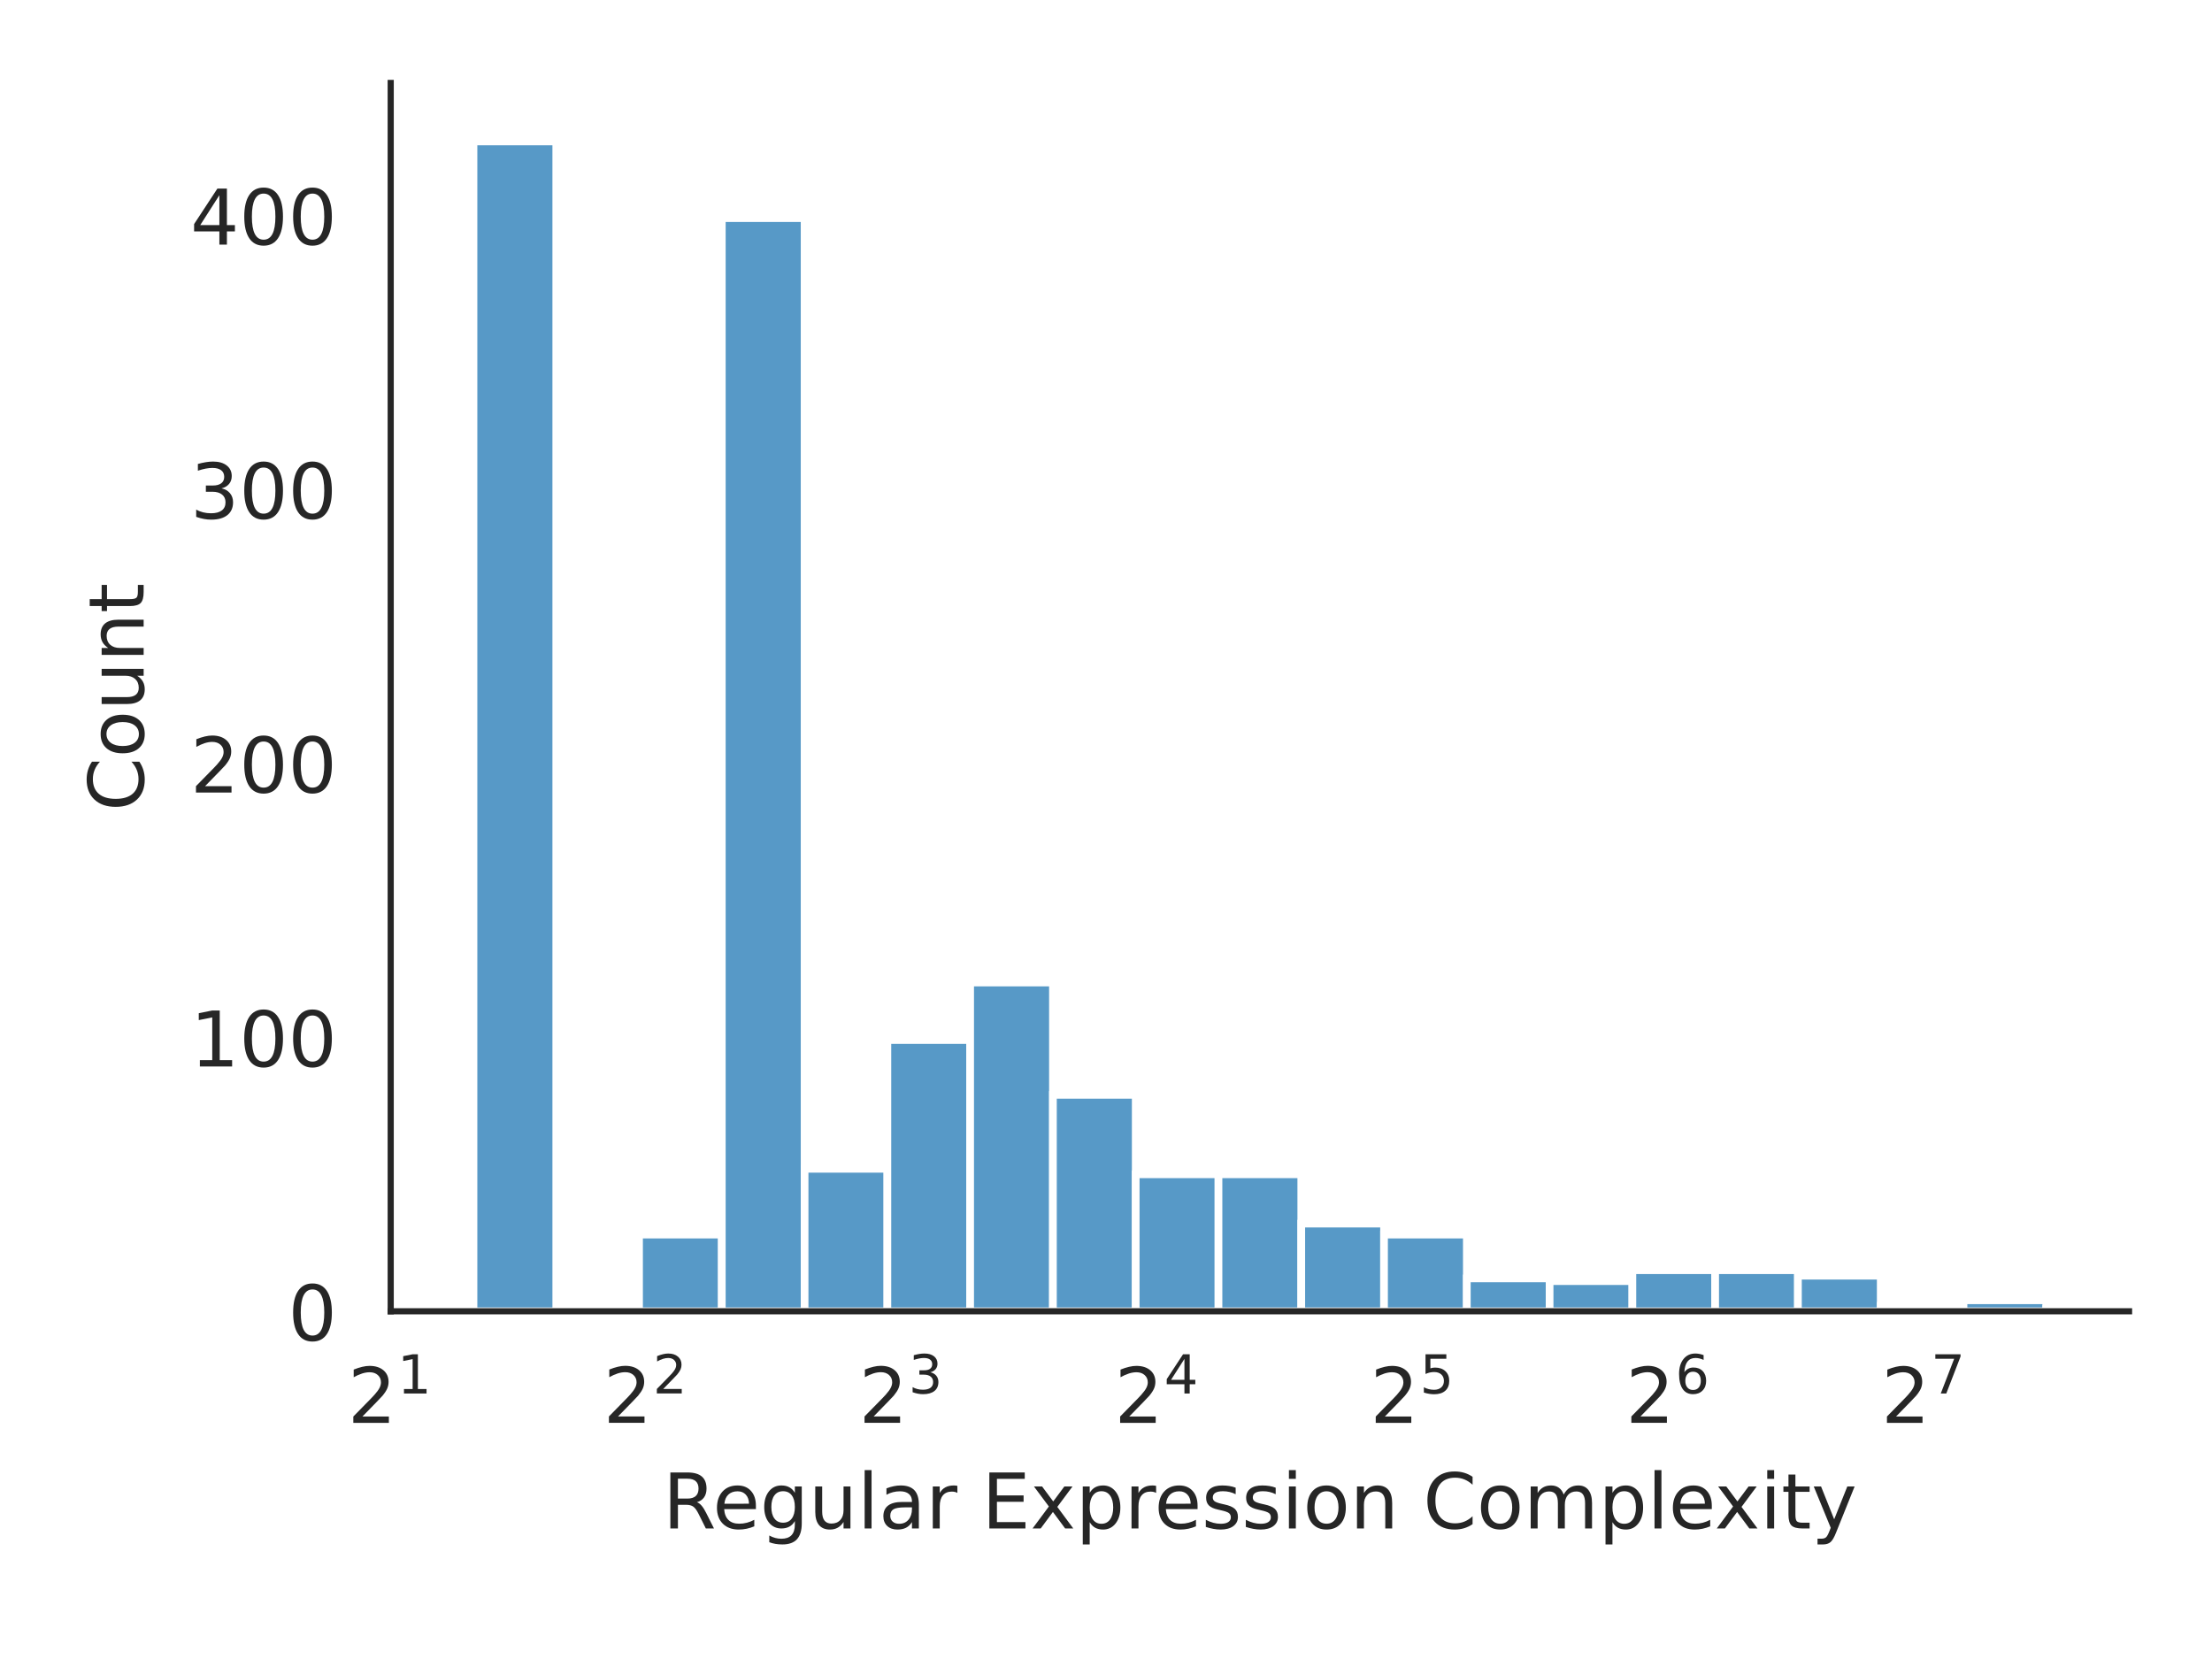
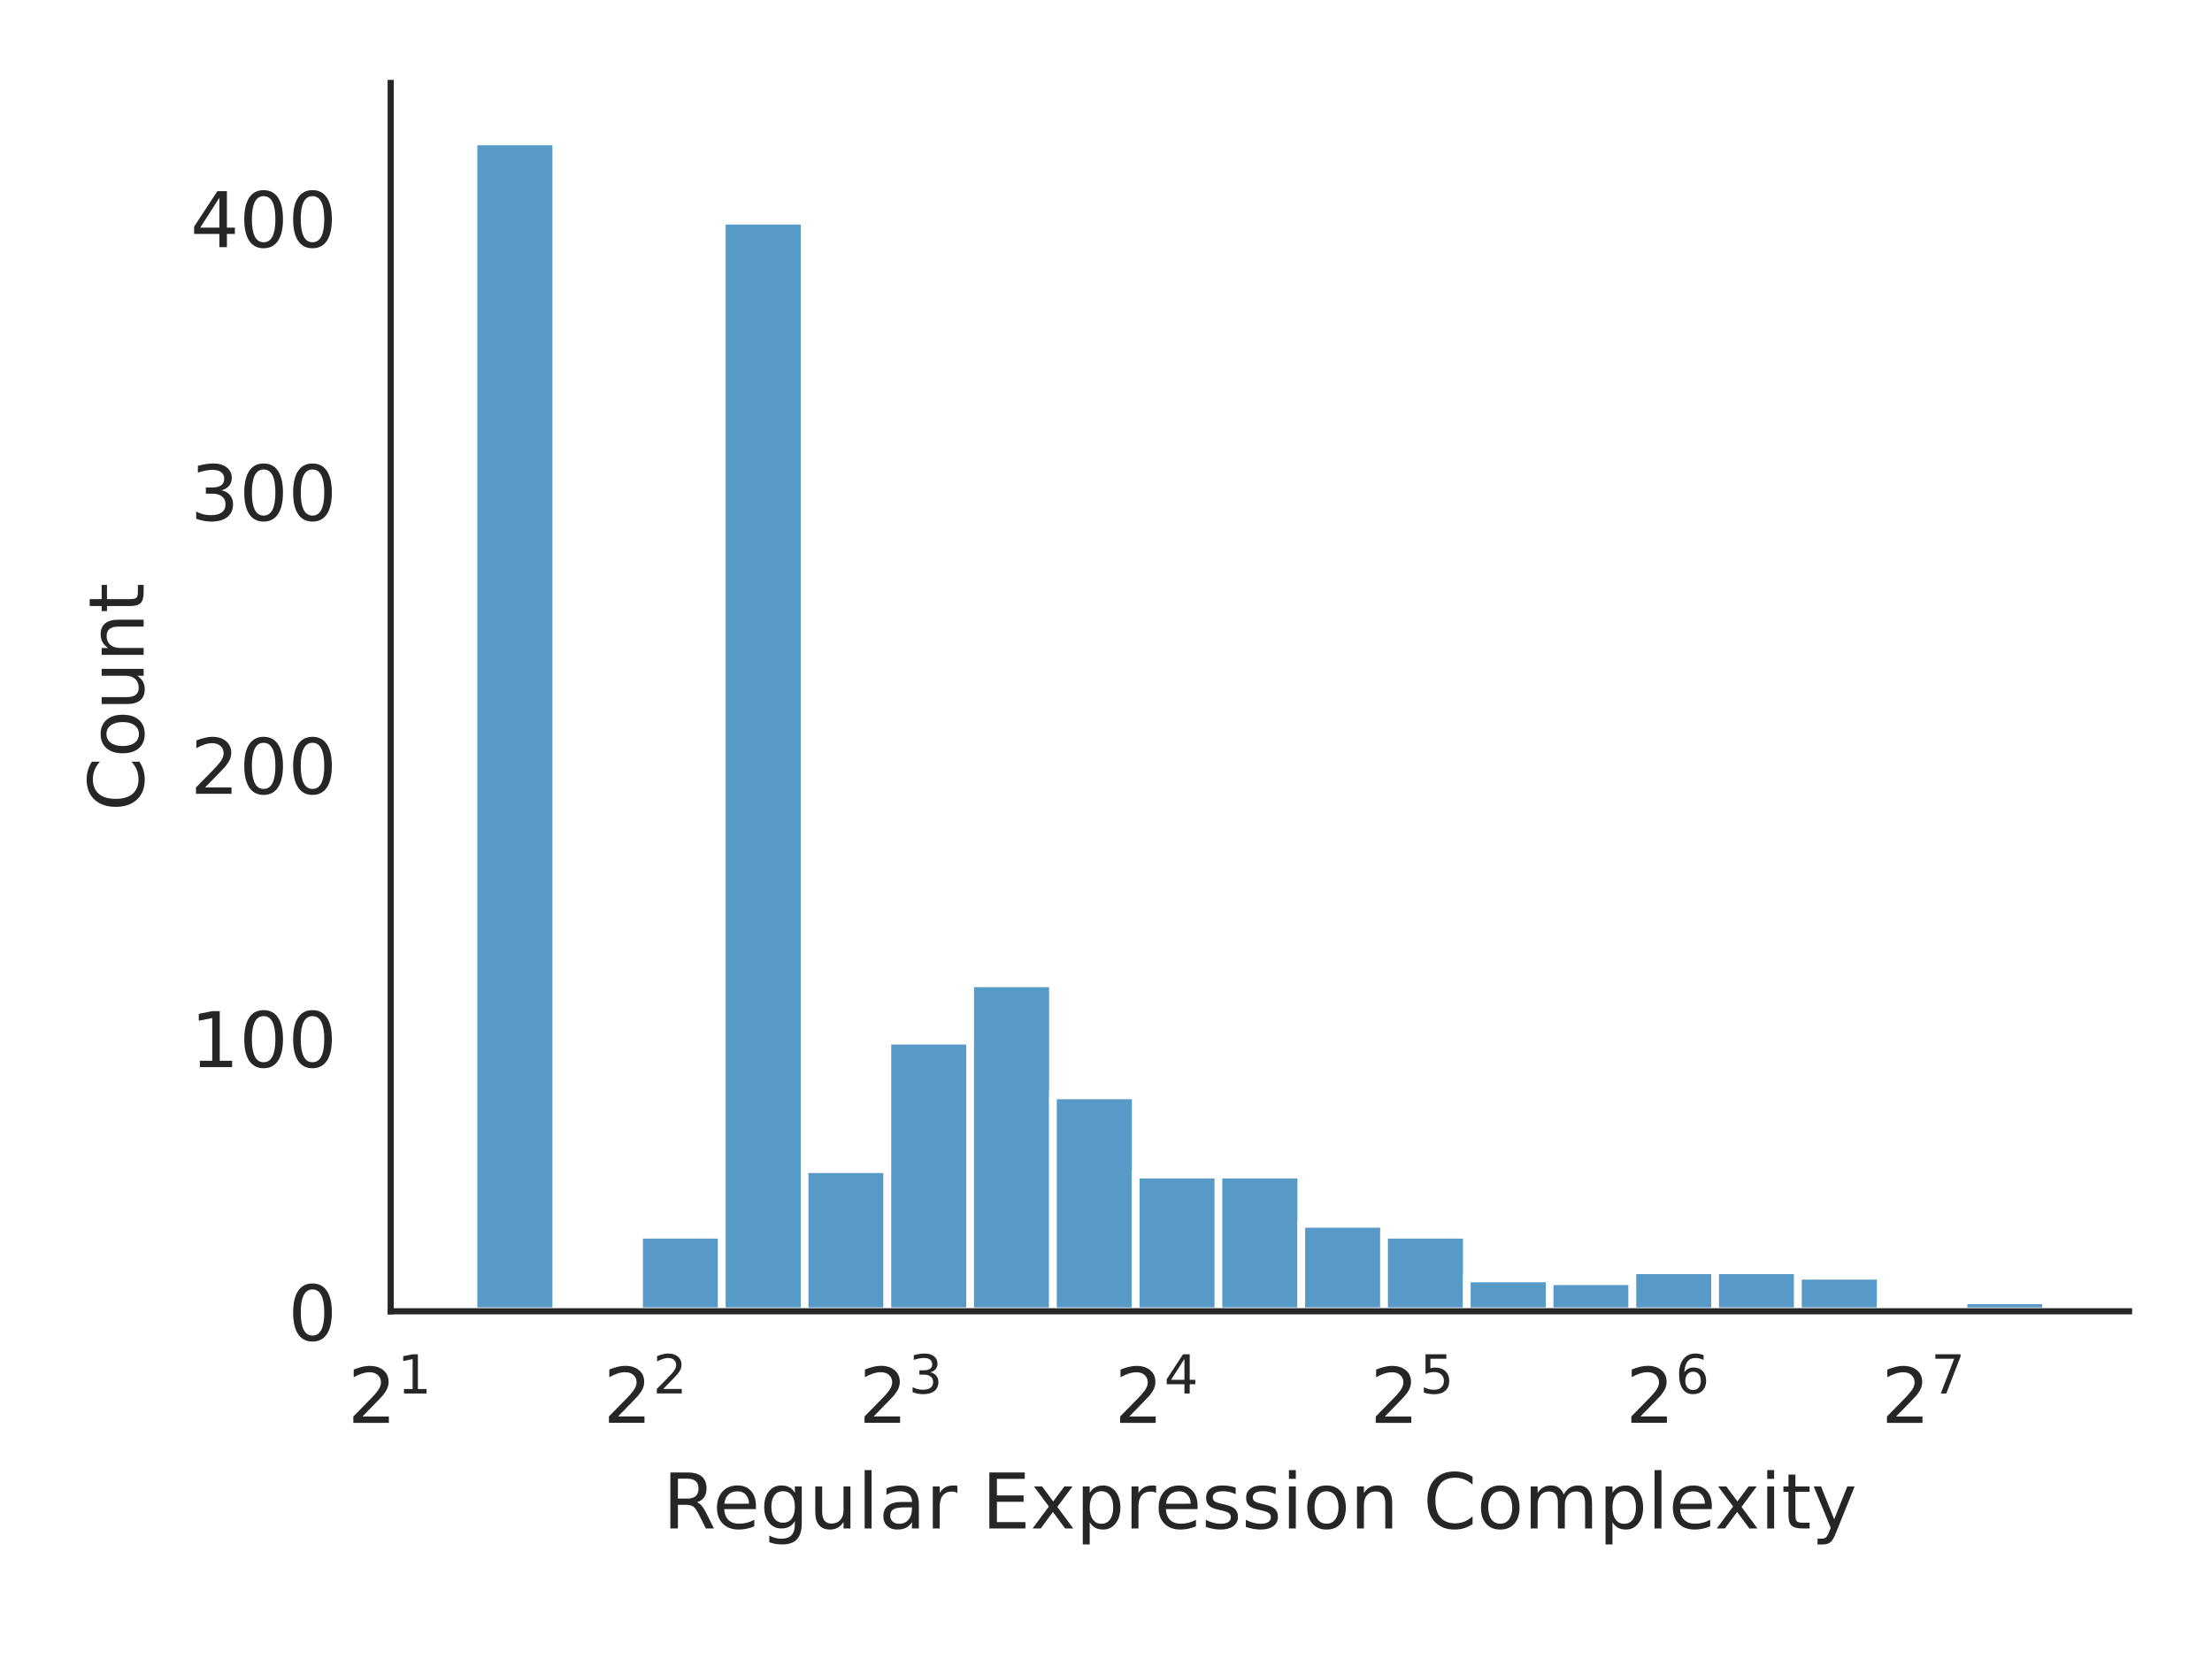
<svg xmlns="http://www.w3.org/2000/svg" xmlns:xlink="http://www.w3.org/1999/xlink" width="288pt" height="216pt" viewBox="0 0 288 216" version="1.1">
  <defs>
    <style type="text/css">*{stroke-linejoin: round; stroke-linecap: butt}</style>
  </defs>
  <g id="figure_1">
    <g id="patch_1">
      <path d="M 0 216  L 288 216  L 288 0  L 0 0  z " style="fill: #ffffff" />
    </g>
    <g id="axes_1">
      <g id="patch_2">
        <path d="M 50.87 170.728  L 277.2 170.728  L 277.2 10.8  L 50.87 10.8  z " style="fill: #ffffff" />
      </g>
      <g id="matplotlib.axis_1">
        <g id="xtick_1">
          <g id="text_1">
            <g style="fill: #262626" transform="translate(45.27 185.3264) scale(0.1 -0.1)">
              <defs>
                <path id="DejaVuSans-32" d="M 1228 531  L 3431 531  L 3431 0  L 469 0  L 469 531  Q 828 903 1448 1529  Q 2069 2156 2228 2338  Q 2531 2678 2651 2914  Q 2772 3150 2772 3378  Q 2772 3750 2511 3984  Q 2250 4219 1831 4219  Q 1534 4219 1204 4116  Q 875 4013 500 3803  L 500 4441  Q 881 4594 1212 4672  Q 1544 4750 1819 4750  Q 2544 4750 2975 4387  Q 3406 4025 3406 3419  Q 3406 3131 3298 2873  Q 3191 2616 2906 2266  Q 2828 2175 2409 1742  Q 1991 1309 1228 531  z " transform="scale(0.015625)" />
                <path id="DejaVuSans-31" d="M 794 531  L 1825 531  L 1825 4091  L 703 3866  L 703 4441  L 1819 4666  L 2450 4666  L 2450 531  L 3481 531  L 3481 0  L 794 0  L 794 531  z " transform="scale(0.015625)" />
              </defs>
              <use xlink:href="#DejaVuSans-32" transform="translate(0 0.684375)" />
              <use xlink:href="#DejaVuSans-31" transform="translate(64.58008 38.96563) scale(0.7)" />
            </g>
          </g>
        </g>
        <g id="xtick_2">
          <g id="text_2">
            <g style="fill: #262626" transform="translate(78.54942 185.3264) scale(0.1 -0.1)">
              <use xlink:href="#DejaVuSans-32" transform="translate(0 0.765625)" />
              <use xlink:href="#DejaVuSans-32" transform="translate(64.58008 39.04688) scale(0.7)" />
            </g>
          </g>
        </g>
        <g id="xtick_3">
          <g id="text_3">
            <g style="fill: #262626" transform="translate(111.8288 185.3264) scale(0.1 -0.1)">
              <defs>
                <path id="DejaVuSans-33" d="M 2597 2516  Q 3050 2419 3304 2112  Q 3559 1806 3559 1356  Q 3559 666 3084 287  Q 2609 -91 1734 -91  Q 1441 -91 1130 -33  Q 819 25 488 141  L 488 750  Q 750 597 1062 519  Q 1375 441 1716 441  Q 2309 441 2620 675  Q 2931 909 2931 1356  Q 2931 1769 2642 2001  Q 2353 2234 1838 2234  L 1294 2234  L 1294 2753  L 1863 2753  Q 2328 2753 2575 2939  Q 2822 3125 2822 3475  Q 2822 3834 2567 4026  Q 2313 4219 1838 4219  Q 1578 4219 1281 4162  Q 984 4106 628 3988  L 628 4550  Q 988 4650 1302 4700  Q 1616 4750 1894 4750  Q 2613 4750 3031 4423  Q 3450 4097 3450 3541  Q 3450 3153 3228 2886  Q 3006 2619 2597 2516  z " transform="scale(0.015625)" />
              </defs>
              <use xlink:href="#DejaVuSans-32" transform="translate(0 0.765625)" />
              <use xlink:href="#DejaVuSans-33" transform="translate(64.58008 39.04688) scale(0.7)" />
            </g>
          </g>
        </g>
        <g id="xtick_4">
          <g id="text_4">
            <g style="fill: #262626" transform="translate(145.1083 185.3264) scale(0.1 -0.1)">
              <defs>
                <path id="DejaVuSans-34" d="M 2419 4116  L 825 1625  L 2419 1625  L 2419 4116  z M 2253 4666  L 3047 4666  L 3047 1625  L 3713 1625  L 3713 1100  L 3047 1100  L 3047 0  L 2419 0  L 2419 1100  L 313 1100  L 313 1709  L 2253 4666  z " transform="scale(0.015625)" />
              </defs>
              <use xlink:href="#DejaVuSans-32" transform="translate(0 0.684375)" />
              <use xlink:href="#DejaVuSans-34" transform="translate(64.58008 38.96563) scale(0.7)" />
            </g>
          </g>
        </g>
        <g id="xtick_5">
          <g id="text_5">
            <g style="fill: #262626" transform="translate(178.3877 185.3264) scale(0.1 -0.1)">
              <defs>
                <path id="DejaVuSans-35" d="M 691 4666  L 3169 4666  L 3169 4134  L 1269 4134  L 1269 2991  Q 1406 3038 1543 3061  Q 1681 3084 1819 3084  Q 2600 3084 3056 2656  Q 3513 2228 3513 1497  Q 3513 744 3044 326  Q 2575 -91 1722 -91  Q 1428 -91 1123 -41  Q 819 9 494 109  L 494 744  Q 775 591 1075 516  Q 1375 441 1709 441  Q 2250 441 2565 725  Q 2881 1009 2881 1497  Q 2881 1984 2565 2268  Q 2250 2553 1709 2553  Q 1456 2553 1204 2497  Q 953 2441 691 2322  L 691 4666  z " transform="scale(0.015625)" />
              </defs>
              <use xlink:href="#DejaVuSans-32" transform="translate(0 0.684375)" />
              <use xlink:href="#DejaVuSans-35" transform="translate(64.58008 38.96563) scale(0.7)" />
            </g>
          </g>
        </g>
        <g id="xtick_6">
          <g id="text_6">
            <g style="fill: #262626" transform="translate(211.6671 185.3264) scale(0.1 -0.1)">
              <defs>
                <path id="DejaVuSans-36" d="M 2113 2584  Q 1688 2584 1439 2293  Q 1191 2003 1191 1497  Q 1191 994 1439 701  Q 1688 409 2113 409  Q 2538 409 2786 701  Q 3034 994 3034 1497  Q 3034 2003 2786 2293  Q 2538 2584 2113 2584  z M 3366 4563  L 3366 3988  Q 3128 4100 2886 4159  Q 2644 4219 2406 4219  Q 1781 4219 1451 3797  Q 1122 3375 1075 2522  Q 1259 2794 1537 2939  Q 1816 3084 2150 3084  Q 2853 3084 3261 2657  Q 3669 2231 3669 1497  Q 3669 778 3244 343  Q 2819 -91 2113 -91  Q 1303 -91 875 529  Q 447 1150 447 2328  Q 447 3434 972 4092  Q 1497 4750 2381 4750  Q 2619 4750 2861 4703  Q 3103 4656 3366 4563  z " transform="scale(0.015625)" />
              </defs>
              <use xlink:href="#DejaVuSans-32" transform="translate(0 0.765625)" />
              <use xlink:href="#DejaVuSans-36" transform="translate(64.58008 39.04688) scale(0.7)" />
            </g>
          </g>
        </g>
        <g id="xtick_7">
          <g id="text_7">
            <g style="fill: #262626" transform="translate(244.9465 185.3264) scale(0.1 -0.1)">
              <defs>
                <path id="DejaVuSans-37" d="M 525 4666  L 3525 4666  L 3525 4397  L 1831 0  L 1172 0  L 2766 4134  L 525 4134  L 525 4666  z " transform="scale(0.015625)" />
              </defs>
              <use xlink:href="#DejaVuSans-32" transform="translate(0 0.684375)" />
              <use xlink:href="#DejaVuSans-37" transform="translate(64.58008 38.96563) scale(0.7)" />
            </g>
          </g>
        </g>
        <g id="text_8">
          <g style="fill: #262626" transform="translate(86.29906 199.0046) scale(0.1 -0.1)">
            <defs>
              <path id="DejaVuSans-52" d="M 2841 2188  Q 3044 2119 3236 1894  Q 3428 1669 3622 1275  L 4263 0  L 3584 0  L 2988 1197  Q 2756 1666 2539 1819  Q 2322 1972 1947 1972  L 1259 1972  L 1259 0  L 628 0  L 628 4666  L 2053 4666  Q 2853 4666 3247 4331  Q 3641 3997 3641 3322  Q 3641 2881 3436 2590  Q 3231 2300 2841 2188  z M 1259 4147  L 1259 2491  L 2053 2491  Q 2509 2491 2742 2702  Q 2975 2913 2975 3322  Q 2975 3731 2742 3939  Q 2509 4147 2053 4147  L 1259 4147  z " transform="scale(0.015625)" />
              <path id="DejaVuSans-65" d="M 3597 1894  L 3597 1613  L 953 1613  Q 991 1019 1311 708  Q 1631 397 2203 397  Q 2534 397 2845 478  Q 3156 559 3463 722  L 3463 178  Q 3153 47 2828 -22  Q 2503 -91 2169 -91  Q 1331 -91 842 396  Q 353 884 353 1716  Q 353 2575 817 3079  Q 1281 3584 2069 3584  Q 2775 3584 3186 3129  Q 3597 2675 3597 1894  z M 3022 2063  Q 3016 2534 2758 2815  Q 2500 3097 2075 3097  Q 1594 3097 1305 2825  Q 1016 2553 972 2059  L 3022 2063  z " transform="scale(0.015625)" />
              <path id="DejaVuSans-67" d="M 2906 1791  Q 2906 2416 2648 2759  Q 2391 3103 1925 3103  Q 1463 3103 1205 2759  Q 947 2416 947 1791  Q 947 1169 1205 825  Q 1463 481 1925 481  Q 2391 481 2648 825  Q 2906 1169 2906 1791  z M 3481 434  Q 3481 -459 3084 -895  Q 2688 -1331 1869 -1331  Q 1566 -1331 1297 -1286  Q 1028 -1241 775 -1147  L 775 -588  Q 1028 -725 1275 -790  Q 1522 -856 1778 -856  Q 2344 -856 2625 -561  Q 2906 -266 2906 331  L 2906 616  Q 2728 306 2450 153  Q 2172 0 1784 0  Q 1141 0 747 490  Q 353 981 353 1791  Q 353 2603 747 3093  Q 1141 3584 1784 3584  Q 2172 3584 2450 3431  Q 2728 3278 2906 2969  L 2906 3500  L 3481 3500  L 3481 434  z " transform="scale(0.015625)" />
              <path id="DejaVuSans-75" d="M 544 1381  L 544 3500  L 1119 3500  L 1119 1403  Q 1119 906 1312 657  Q 1506 409 1894 409  Q 2359 409 2629 706  Q 2900 1003 2900 1516  L 2900 3500  L 3475 3500  L 3475 0  L 2900 0  L 2900 538  Q 2691 219 2414 64  Q 2138 -91 1772 -91  Q 1169 -91 856 284  Q 544 659 544 1381  z M 1991 3584  L 1991 3584  z " transform="scale(0.015625)" />
              <path id="DejaVuSans-6c" d="M 603 4863  L 1178 4863  L 1178 0  L 603 0  L 603 4863  z " transform="scale(0.015625)" />
              <path id="DejaVuSans-61" d="M 2194 1759  Q 1497 1759 1228 1600  Q 959 1441 959 1056  Q 959 750 1161 570  Q 1363 391 1709 391  Q 2188 391 2477 730  Q 2766 1069 2766 1631  L 2766 1759  L 2194 1759  z M 3341 1997  L 3341 0  L 2766 0  L 2766 531  Q 2569 213 2275 61  Q 1981 -91 1556 -91  Q 1019 -91 701 211  Q 384 513 384 1019  Q 384 1609 779 1909  Q 1175 2209 1959 2209  L 2766 2209  L 2766 2266  Q 2766 2663 2505 2880  Q 2244 3097 1772 3097  Q 1472 3097 1187 3025  Q 903 2953 641 2809  L 641 3341  Q 956 3463 1253 3523  Q 1550 3584 1831 3584  Q 2591 3584 2966 3190  Q 3341 2797 3341 1997  z " transform="scale(0.015625)" />
              <path id="DejaVuSans-72" d="M 2631 2963  Q 2534 3019 2420 3045  Q 2306 3072 2169 3072  Q 1681 3072 1420 2755  Q 1159 2438 1159 1844  L 1159 0  L 581 0  L 581 3500  L 1159 3500  L 1159 2956  Q 1341 3275 1631 3429  Q 1922 3584 2338 3584  Q 2397 3584 2469 3576  Q 2541 3569 2628 3553  L 2631 2963  z " transform="scale(0.015625)" />
              <path id="DejaVuSans-20" transform="scale(0.015625)" />
              <path id="DejaVuSans-45" d="M 628 4666  L 3578 4666  L 3578 4134  L 1259 4134  L 1259 2753  L 3481 2753  L 3481 2222  L 1259 2222  L 1259 531  L 3634 531  L 3634 0  L 628 0  L 628 4666  z " transform="scale(0.015625)" />
              <path id="DejaVuSans-78" d="M 3513 3500  L 2247 1797  L 3578 0  L 2900 0  L 1881 1375  L 863 0  L 184 0  L 1544 1831  L 300 3500  L 978 3500  L 1906 2253  L 2834 3500  L 3513 3500  z " transform="scale(0.015625)" />
              <path id="DejaVuSans-70" d="M 1159 525  L 1159 -1331  L 581 -1331  L 581 3500  L 1159 3500  L 1159 2969  Q 1341 3281 1617 3432  Q 1894 3584 2278 3584  Q 2916 3584 3314 3078  Q 3713 2572 3713 1747  Q 3713 922 3314 415  Q 2916 -91 2278 -91  Q 1894 -91 1617 61  Q 1341 213 1159 525  z M 3116 1747  Q 3116 2381 2855 2742  Q 2594 3103 2138 3103  Q 1681 3103 1420 2742  Q 1159 2381 1159 1747  Q 1159 1113 1420 752  Q 1681 391 2138 391  Q 2594 391 2855 752  Q 3116 1113 3116 1747  z " transform="scale(0.015625)" />
              <path id="DejaVuSans-73" d="M 2834 3397  L 2834 2853  Q 2591 2978 2328 3040  Q 2066 3103 1784 3103  Q 1356 3103 1142 2972  Q 928 2841 928 2578  Q 928 2378 1081 2264  Q 1234 2150 1697 2047  L 1894 2003  Q 2506 1872 2764 1633  Q 3022 1394 3022 966  Q 3022 478 2636 193  Q 2250 -91 1575 -91  Q 1294 -91 989 -36  Q 684 19 347 128  L 347 722  Q 666 556 975 473  Q 1284 391 1588 391  Q 1994 391 2212 530  Q 2431 669 2431 922  Q 2431 1156 2273 1281  Q 2116 1406 1581 1522  L 1381 1569  Q 847 1681 609 1914  Q 372 2147 372 2553  Q 372 3047 722 3315  Q 1072 3584 1716 3584  Q 2034 3584 2315 3537  Q 2597 3491 2834 3397  z " transform="scale(0.015625)" />
              <path id="DejaVuSans-69" d="M 603 3500  L 1178 3500  L 1178 0  L 603 0  L 603 3500  z M 603 4863  L 1178 4863  L 1178 4134  L 603 4134  L 603 4863  z " transform="scale(0.015625)" />
              <path id="DejaVuSans-6f" d="M 1959 3097  Q 1497 3097 1228 2736  Q 959 2375 959 1747  Q 959 1119 1226 758  Q 1494 397 1959 397  Q 2419 397 2687 759  Q 2956 1122 2956 1747  Q 2956 2369 2687 2733  Q 2419 3097 1959 3097  z M 1959 3584  Q 2709 3584 3137 3096  Q 3566 2609 3566 1747  Q 3566 888 3137 398  Q 2709 -91 1959 -91  Q 1206 -91 779 398  Q 353 888 353 1747  Q 353 2609 779 3096  Q 1206 3584 1959 3584  z " transform="scale(0.015625)" />
              <path id="DejaVuSans-6e" d="M 3513 2113  L 3513 0  L 2938 0  L 2938 2094  Q 2938 2591 2744 2837  Q 2550 3084 2163 3084  Q 1697 3084 1428 2787  Q 1159 2491 1159 1978  L 1159 0  L 581 0  L 581 3500  L 1159 3500  L 1159 2956  Q 1366 3272 1645 3428  Q 1925 3584 2291 3584  Q 2894 3584 3203 3211  Q 3513 2838 3513 2113  z " transform="scale(0.015625)" />
              <path id="DejaVuSans-43" d="M 4122 4306  L 4122 3641  Q 3803 3938 3442 4084  Q 3081 4231 2675 4231  Q 1875 4231 1450 3742  Q 1025 3253 1025 2328  Q 1025 1406 1450 917  Q 1875 428 2675 428  Q 3081 428 3442 575  Q 3803 722 4122 1019  L 4122 359  Q 3791 134 3420 21  Q 3050 -91 2638 -91  Q 1578 -91 968 557  Q 359 1206 359 2328  Q 359 3453 968 4101  Q 1578 4750 2638 4750  Q 3056 4750 3426 4639  Q 3797 4528 4122 4306  z " transform="scale(0.015625)" />
              <path id="DejaVuSans-6d" d="M 3328 2828  Q 3544 3216 3844 3400  Q 4144 3584 4550 3584  Q 5097 3584 5394 3201  Q 5691 2819 5691 2113  L 5691 0  L 5113 0  L 5113 2094  Q 5113 2597 4934 2840  Q 4756 3084 4391 3084  Q 3944 3084 3684 2787  Q 3425 2491 3425 1978  L 3425 0  L 2847 0  L 2847 2094  Q 2847 2600 2669 2842  Q 2491 3084 2119 3084  Q 1678 3084 1418 2786  Q 1159 2488 1159 1978  L 1159 0  L 581 0  L 581 3500  L 1159 3500  L 1159 2956  Q 1356 3278 1631 3431  Q 1906 3584 2284 3584  Q 2666 3584 2933 3390  Q 3200 3197 3328 2828  z " transform="scale(0.015625)" />
              <path id="DejaVuSans-74" d="M 1172 4494  L 1172 3500  L 2356 3500  L 2356 3053  L 1172 3053  L 1172 1153  Q 1172 725 1289 603  Q 1406 481 1766 481  L 2356 481  L 2356 0  L 1766 0  Q 1100 0 847 248  Q 594 497 594 1153  L 594 3053  L 172 3053  L 172 3500  L 594 3500  L 594 4494  L 1172 4494  z " transform="scale(0.015625)" />
              <path id="DejaVuSans-79" d="M 2059 -325  Q 1816 -950 1584 -1140  Q 1353 -1331 966 -1331  L 506 -1331  L 506 -850  L 844 -850  Q 1081 -850 1212 -737  Q 1344 -625 1503 -206  L 1606 56  L 191 3500  L 800 3500  L 1894 763  L 2988 3500  L 3597 3500  L 2059 -325  z " transform="scale(0.015625)" />
            </defs>
            <use xlink:href="#DejaVuSans-52" />
            <use xlink:href="#DejaVuSans-65" x="64.982" />
            <use xlink:href="#DejaVuSans-67" x="126.506" />
            <use xlink:href="#DejaVuSans-75" x="189.982" />
            <use xlink:href="#DejaVuSans-6c" x="253.361" />
            <use xlink:href="#DejaVuSans-61" x="281.145" />
            <use xlink:href="#DejaVuSans-72" x="342.424" />
            <use xlink:href="#DejaVuSans-20" x="383.537" />
            <use xlink:href="#DejaVuSans-45" x="415.324" />
            <use xlink:href="#DejaVuSans-78" x="478.508" />
            <use xlink:href="#DejaVuSans-70" x="537.688" />
            <use xlink:href="#DejaVuSans-72" x="601.164" />
            <use xlink:href="#DejaVuSans-65" x="640.027" />
            <use xlink:href="#DejaVuSans-73" x="701.551" />
            <use xlink:href="#DejaVuSans-73" x="753.65" />
            <use xlink:href="#DejaVuSans-69" x="805.75" />
            <use xlink:href="#DejaVuSans-6f" x="833.533" />
            <use xlink:href="#DejaVuSans-6e" x="894.715" />
            <use xlink:href="#DejaVuSans-20" x="958.094" />
            <use xlink:href="#DejaVuSans-43" x="989.881" />
            <use xlink:href="#DejaVuSans-6f" x="1059.705" />
            <use xlink:href="#DejaVuSans-6d" x="1120.887" />
            <use xlink:href="#DejaVuSans-70" x="1218.299" />
            <use xlink:href="#DejaVuSans-6c" x="1281.775" />
            <use xlink:href="#DejaVuSans-65" x="1309.559" />
            <use xlink:href="#DejaVuSans-78" x="1369.332" />
            <use xlink:href="#DejaVuSans-69" x="1428.512" />
            <use xlink:href="#DejaVuSans-74" x="1456.295" />
            <use xlink:href="#DejaVuSans-79" x="1495.504" />
          </g>
        </g>
      </g>
      <g id="matplotlib.axis_2">
        <g id="ytick_1">
          <g id="text_9">
            <g style="fill: #262626" transform="translate(37.5075 174.5272) scale(0.1 -0.1)">
              <defs>
                <path id="DejaVuSans-30" d="M 2034 4250  Q 1547 4250 1301 3770  Q 1056 3291 1056 2328  Q 1056 1369 1301 889  Q 1547 409 2034 409  Q 2525 409 2770 889  Q 3016 1369 3016 2328  Q 3016 3291 2770 3770  Q 2525 4250 2034 4250  z M 2034 4750  Q 2819 4750 3233 4129  Q 3647 3509 3647 2328  Q 3647 1150 3233 529  Q 2819 -91 2034 -91  Q 1250 -91 836 529  Q 422 1150 422 2328  Q 422 3509 836 4129  Q 1250 4750 2034 4750  z " transform="scale(0.015625)" />
              </defs>
              <use xlink:href="#DejaVuSans-30" />
            </g>
          </g>
        </g>
        <g id="ytick_2">
          <g id="text_10">
-             <g style="fill: #262626" transform="translate(24.7825 138.8569) scale(0.1 -0.1)">
+             <g style="fill: #262626" transform="translate(24.7825 138.9402) scale(0.1 -0.1)">
              <use xlink:href="#DejaVuSans-31" />
              <use xlink:href="#DejaVuSans-30" x="63.623" />
              <use xlink:href="#DejaVuSans-30" x="127.246" />
            </g>
          </g>
        </g>
        <g id="ytick_3">
          <g id="text_11">
-             <g style="fill: #262626" transform="translate(24.7825 103.1865) scale(0.1 -0.1)">
+             <g style="fill: #262626" transform="translate(24.7825 103.3532) scale(0.1 -0.1)">
              <use xlink:href="#DejaVuSans-32" />
              <use xlink:href="#DejaVuSans-30" x="63.623" />
              <use xlink:href="#DejaVuSans-30" x="127.246" />
            </g>
          </g>
        </g>
        <g id="ytick_4">
          <g id="text_12">
-             <g style="fill: #262626" transform="translate(24.7825 67.51618) scale(0.1 -0.1)">
+             <g style="fill: #262626" transform="translate(24.7825 67.7662) scale(0.1 -0.1)">
              <use xlink:href="#DejaVuSans-33" />
              <use xlink:href="#DejaVuSans-30" x="63.623" />
              <use xlink:href="#DejaVuSans-30" x="127.246" />
            </g>
          </g>
        </g>
        <g id="ytick_5">
          <g id="text_13">
-             <g style="fill: #262626" transform="translate(24.7825 31.84583) scale(0.1 -0.1)">
+             <g style="fill: #262626" transform="translate(24.7825 32.1792) scale(0.1 -0.1)">
              <use xlink:href="#DejaVuSans-34" />
              <use xlink:href="#DejaVuSans-30" x="63.623" />
              <use xlink:href="#DejaVuSans-30" x="127.246" />
            </g>
          </g>
        </g>
        <g id="text_14">
          <g style="fill: #262626" transform="translate(18.70281 105.6124) rotate(-90) scale(0.1 -0.1)">
            <use xlink:href="#DejaVuSans-43" />
            <use xlink:href="#DejaVuSans-6f" x="69.824" />
            <use xlink:href="#DejaVuSans-75" x="131.006" />
            <use xlink:href="#DejaVuSans-6e" x="194.385" />
            <use xlink:href="#DejaVuSans-74" x="257.764" />
          </g>
        </g>
      </g>
      <g id="patch_3">
-         <path d="M 50.87 170.728  L 61.648 170.728  L 61.648 170.015  L 50.87 170.015  z " clip-path="url(#p1a9a3361ee)" style="fill: #1f77b4; fill-opacity: 0.75; stroke: #ffffff; stroke-linejoin: miter" />
+         <path d="M 50.87 170.728  L 61.648 170.728  L 61.648 170.016  L 50.87 170.016  z " clip-path="url(#p1a9a3361ee)" style="fill: #1f77b4; fill-opacity: 0.75; stroke: #ffffff; stroke-linejoin: miter" />
      </g>
      <g id="patch_4">
        <path d="M 61.648 170.728  L 72.425 170.728  L 72.425 18.416  L 61.648 18.416  z " clip-path="url(#p1a9a3361ee)" style="fill: #1f77b4; fill-opacity: 0.75; stroke: #ffffff; stroke-linejoin: miter" />
      </g>
      <g id="patch_5">
        <path d="M 72.425 170.728  L 83.203 170.728  L 83.203 170.728  L 72.425 170.728  z " clip-path="url(#p1a9a3361ee)" style="fill: #1f77b4; fill-opacity: 0.75; stroke: #ffffff; stroke-linejoin: miter" />
      </g>
      <g id="patch_6">
-         <path d="M 83.203 170.728  L 93.98 170.728  L 93.98 160.74  L 83.203 160.74  z " clip-path="url(#p1a9a3361ee)" style="fill: #1f77b4; fill-opacity: 0.75; stroke: #ffffff; stroke-linejoin: miter" />
+         <path d="M 83.203 170.728  L 93.98 170.728  L 93.98 160.764  L 83.203 160.764  z " clip-path="url(#p1a9a3361ee)" style="fill: #1f77b4; fill-opacity: 0.75; stroke: #ffffff; stroke-linejoin: miter" />
      </g>
      <g id="patch_7">
-         <path d="M 93.98 170.728  L 104.758 170.728  L 104.758 28.403  L 93.98 28.403  z " clip-path="url(#p1a9a3361ee)" style="fill: #1f77b4; fill-opacity: 0.75; stroke: #ffffff; stroke-linejoin: miter" />
+         <path d="M 93.98 170.728  L 104.758 170.728  L 104.758 28.736  L 93.98 28.736  z " clip-path="url(#p1a9a3361ee)" style="fill: #1f77b4; fill-opacity: 0.75; stroke: #ffffff; stroke-linejoin: miter" />
      </g>
      <g id="patch_8">
-         <path d="M 104.758 170.728  L 115.536 170.728  L 115.536 152.179  L 104.758 152.179  z " clip-path="url(#p1a9a3361ee)" style="fill: #1f77b4; fill-opacity: 0.75; stroke: #ffffff; stroke-linejoin: miter" />
+         <path d="M 104.758 170.728  L 115.536 170.728  L 115.536 152.223  L 104.758 152.223  z " clip-path="url(#p1a9a3361ee)" style="fill: #1f77b4; fill-opacity: 0.75; stroke: #ffffff; stroke-linejoin: miter" />
      </g>
      <g id="patch_9">
-         <path d="M 115.536 170.728  L 126.313 170.728  L 126.313 135.414  L 115.536 135.414  z " clip-path="url(#p1a9a3361ee)" style="fill: #1f77b4; fill-opacity: 0.75; stroke: #ffffff; stroke-linejoin: miter" />
+         <path d="M 115.536 170.728  L 126.313 170.728  L 126.313 135.497  L 115.536 135.497  z " clip-path="url(#p1a9a3361ee)" style="fill: #1f77b4; fill-opacity: 0.75; stroke: #ffffff; stroke-linejoin: miter" />
      </g>
      <g id="patch_10">
-         <path d="M 126.313 170.728  L 137.091 170.728  L 137.091 127.924  L 126.313 127.924  z " clip-path="url(#p1a9a3361ee)" style="fill: #1f77b4; fill-opacity: 0.75; stroke: #ffffff; stroke-linejoin: miter" />
+         <path d="M 126.313 170.728  L 137.091 170.728  L 137.091 128.024  L 126.313 128.024  z " clip-path="url(#p1a9a3361ee)" style="fill: #1f77b4; fill-opacity: 0.75; stroke: #ffffff; stroke-linejoin: miter" />
      </g>
      <g id="patch_11">
-         <path d="M 137.091 170.728  L 147.869 170.728  L 147.869 142.548  L 137.091 142.548  z " clip-path="url(#p1a9a3361ee)" style="fill: #1f77b4; fill-opacity: 0.75; stroke: #ffffff; stroke-linejoin: miter" />
+         <path d="M 137.091 170.728  L 147.869 170.728  L 147.869 142.614  L 137.091 142.614  z " clip-path="url(#p1a9a3361ee)" style="fill: #1f77b4; fill-opacity: 0.75; stroke: #ffffff; stroke-linejoin: miter" />
      </g>
      <g id="patch_12">
-         <path d="M 147.869 170.728  L 158.646 170.728  L 158.646 152.893  L 147.869 152.893  z " clip-path="url(#p1a9a3361ee)" style="fill: #1f77b4; fill-opacity: 0.75; stroke: #ffffff; stroke-linejoin: miter" />
+         <path d="M 147.869 170.728  L 158.646 170.728  L 158.646 152.934  L 147.869 152.934  z " clip-path="url(#p1a9a3361ee)" style="fill: #1f77b4; fill-opacity: 0.75; stroke: #ffffff; stroke-linejoin: miter" />
      </g>
      <g id="patch_13">
-         <path d="M 158.646 170.728  L 169.424 170.728  L 169.424 152.893  L 158.646 152.893  z " clip-path="url(#p1a9a3361ee)" style="fill: #1f77b4; fill-opacity: 0.75; stroke: #ffffff; stroke-linejoin: miter" />
+         <path d="M 158.646 170.728  L 169.424 170.728  L 169.424 152.934  L 158.646 152.934  z " clip-path="url(#p1a9a3361ee)" style="fill: #1f77b4; fill-opacity: 0.75; stroke: #ffffff; stroke-linejoin: miter" />
      </g>
      <g id="patch_14">
-         <path d="M 169.424 170.728  L 180.201 170.728  L 180.201 159.313  L 169.424 159.313  z " clip-path="url(#p1a9a3361ee)" style="fill: #1f77b4; fill-opacity: 0.75; stroke: #ffffff; stroke-linejoin: miter" />
+         <path d="M 169.424 170.728  L 180.201 170.728  L 180.201 159.34  L 169.424 159.34  z " clip-path="url(#p1a9a3361ee)" style="fill: #1f77b4; fill-opacity: 0.75; stroke: #ffffff; stroke-linejoin: miter" />
      </g>
      <g id="patch_15">
-         <path d="M 180.201 170.728  L 190.979 170.728  L 190.979 160.74  L 180.201 160.74  z " clip-path="url(#p1a9a3361ee)" style="fill: #1f77b4; fill-opacity: 0.75; stroke: #ffffff; stroke-linejoin: miter" />
+         <path d="M 180.201 170.728  L 190.979 170.728  L 190.979 160.764  L 180.201 160.764  z " clip-path="url(#p1a9a3361ee)" style="fill: #1f77b4; fill-opacity: 0.75; stroke: #ffffff; stroke-linejoin: miter" />
      </g>
      <g id="patch_16">
-         <path d="M 190.979 170.728  L 201.757 170.728  L 201.757 166.448  L 190.979 166.448  z " clip-path="url(#p1a9a3361ee)" style="fill: #1f77b4; fill-opacity: 0.75; stroke: #ffffff; stroke-linejoin: miter" />
+         <path d="M 190.979 170.728  L 201.757 170.728  L 201.757 166.458  L 190.979 166.458  z " clip-path="url(#p1a9a3361ee)" style="fill: #1f77b4; fill-opacity: 0.75; stroke: #ffffff; stroke-linejoin: miter" />
      </g>
      <g id="patch_17">
-         <path d="M 201.757 170.728  L 212.534 170.728  L 212.534 166.804  L 201.757 166.804  z " clip-path="url(#p1a9a3361ee)" style="fill: #1f77b4; fill-opacity: 0.75; stroke: #ffffff; stroke-linejoin: miter" />
+         <path d="M 201.757 170.728  L 212.534 170.728  L 212.534 166.813  L 201.757 166.813  z " clip-path="url(#p1a9a3361ee)" style="fill: #1f77b4; fill-opacity: 0.75; stroke: #ffffff; stroke-linejoin: miter" />
      </g>
      <g id="patch_18">
-         <path d="M 212.534 170.728  L 223.312 170.728  L 223.312 165.377  L 212.534 165.377  z " clip-path="url(#p1a9a3361ee)" style="fill: #1f77b4; fill-opacity: 0.75; stroke: #ffffff; stroke-linejoin: miter" />
+         <path d="M 212.534 170.728  L 223.312 170.728  L 223.312 165.39  L 212.534 165.39  z " clip-path="url(#p1a9a3361ee)" style="fill: #1f77b4; fill-opacity: 0.75; stroke: #ffffff; stroke-linejoin: miter" />
      </g>
      <g id="patch_19">
-         <path d="M 223.312 170.728  L 234.09 170.728  L 234.09 165.377  L 223.312 165.377  z " clip-path="url(#p1a9a3361ee)" style="fill: #1f77b4; fill-opacity: 0.75; stroke: #ffffff; stroke-linejoin: miter" />
+         <path d="M 223.312 170.728  L 234.09 170.728  L 234.09 165.39  L 223.312 165.39  z " clip-path="url(#p1a9a3361ee)" style="fill: #1f77b4; fill-opacity: 0.75; stroke: #ffffff; stroke-linejoin: miter" />
      </g>
      <g id="patch_20">
-         <path d="M 234.09 170.728  L 244.867 170.728  L 244.867 166.091  L 234.09 166.091  z " clip-path="url(#p1a9a3361ee)" style="fill: #1f77b4; fill-opacity: 0.75; stroke: #ffffff; stroke-linejoin: miter" />
+         <path d="M 234.09 170.728  L 244.867 170.728  L 244.867 166.102  L 234.09 166.102  z " clip-path="url(#p1a9a3361ee)" style="fill: #1f77b4; fill-opacity: 0.75; stroke: #ffffff; stroke-linejoin: miter" />
      </g>
      <g id="patch_21">
-         <path d="M 244.867 170.728  L 255.645 170.728  L 255.645 170.015  L 244.867 170.015  z " clip-path="url(#p1a9a3361ee)" style="fill: #1f77b4; fill-opacity: 0.75; stroke: #ffffff; stroke-linejoin: miter" />
+         <path d="M 244.867 170.728  L 255.645 170.728  L 255.645 170.016  L 244.867 170.016  z " clip-path="url(#p1a9a3361ee)" style="fill: #1f77b4; fill-opacity: 0.75; stroke: #ffffff; stroke-linejoin: miter" />
      </g>
      <g id="patch_22">
-         <path d="M 255.645 170.728  L 266.422 170.728  L 266.422 169.301  L 255.645 169.301  z " clip-path="url(#p1a9a3361ee)" style="fill: #1f77b4; fill-opacity: 0.75; stroke: #ffffff; stroke-linejoin: miter" />
+         <path d="M 255.645 170.728  L 266.422 170.728  L 266.422 169.305  L 255.645 169.305  z " clip-path="url(#p1a9a3361ee)" style="fill: #1f77b4; fill-opacity: 0.75; stroke: #ffffff; stroke-linejoin: miter" />
      </g>
      <g id="patch_23">
-         <path d="M 266.422 170.728  L 277.2 170.728  L 277.2 170.371  L 266.422 170.371  z " clip-path="url(#p1a9a3361ee)" style="fill: #1f77b4; fill-opacity: 0.75; stroke: #ffffff; stroke-linejoin: miter" />
+         <path d="M 266.422 170.728  L 277.2 170.728  L 277.2 170.372  L 266.422 170.372  z " clip-path="url(#p1a9a3361ee)" style="fill: #1f77b4; fill-opacity: 0.75; stroke: #ffffff; stroke-linejoin: miter" />
      </g>
      <g id="patch_24">
        <path d="M 50.87 170.728  L 50.87 10.8  " style="fill: none; stroke: #262626; stroke-width: 0.8; stroke-linejoin: miter; stroke-linecap: square" />
      </g>
      <g id="patch_25">
        <path d="M 50.87 170.728  L 277.2 170.728  " style="fill: none; stroke: #262626; stroke-width: 0.8; stroke-linejoin: miter; stroke-linecap: square" />
      </g>
    </g>
  </g>
  <defs>
    <clipPath id="p1a9a3361ee">
      <rect x="50.87" y="10.8" width="226.33" height="159.928" />
    </clipPath>
  </defs>
</svg>
